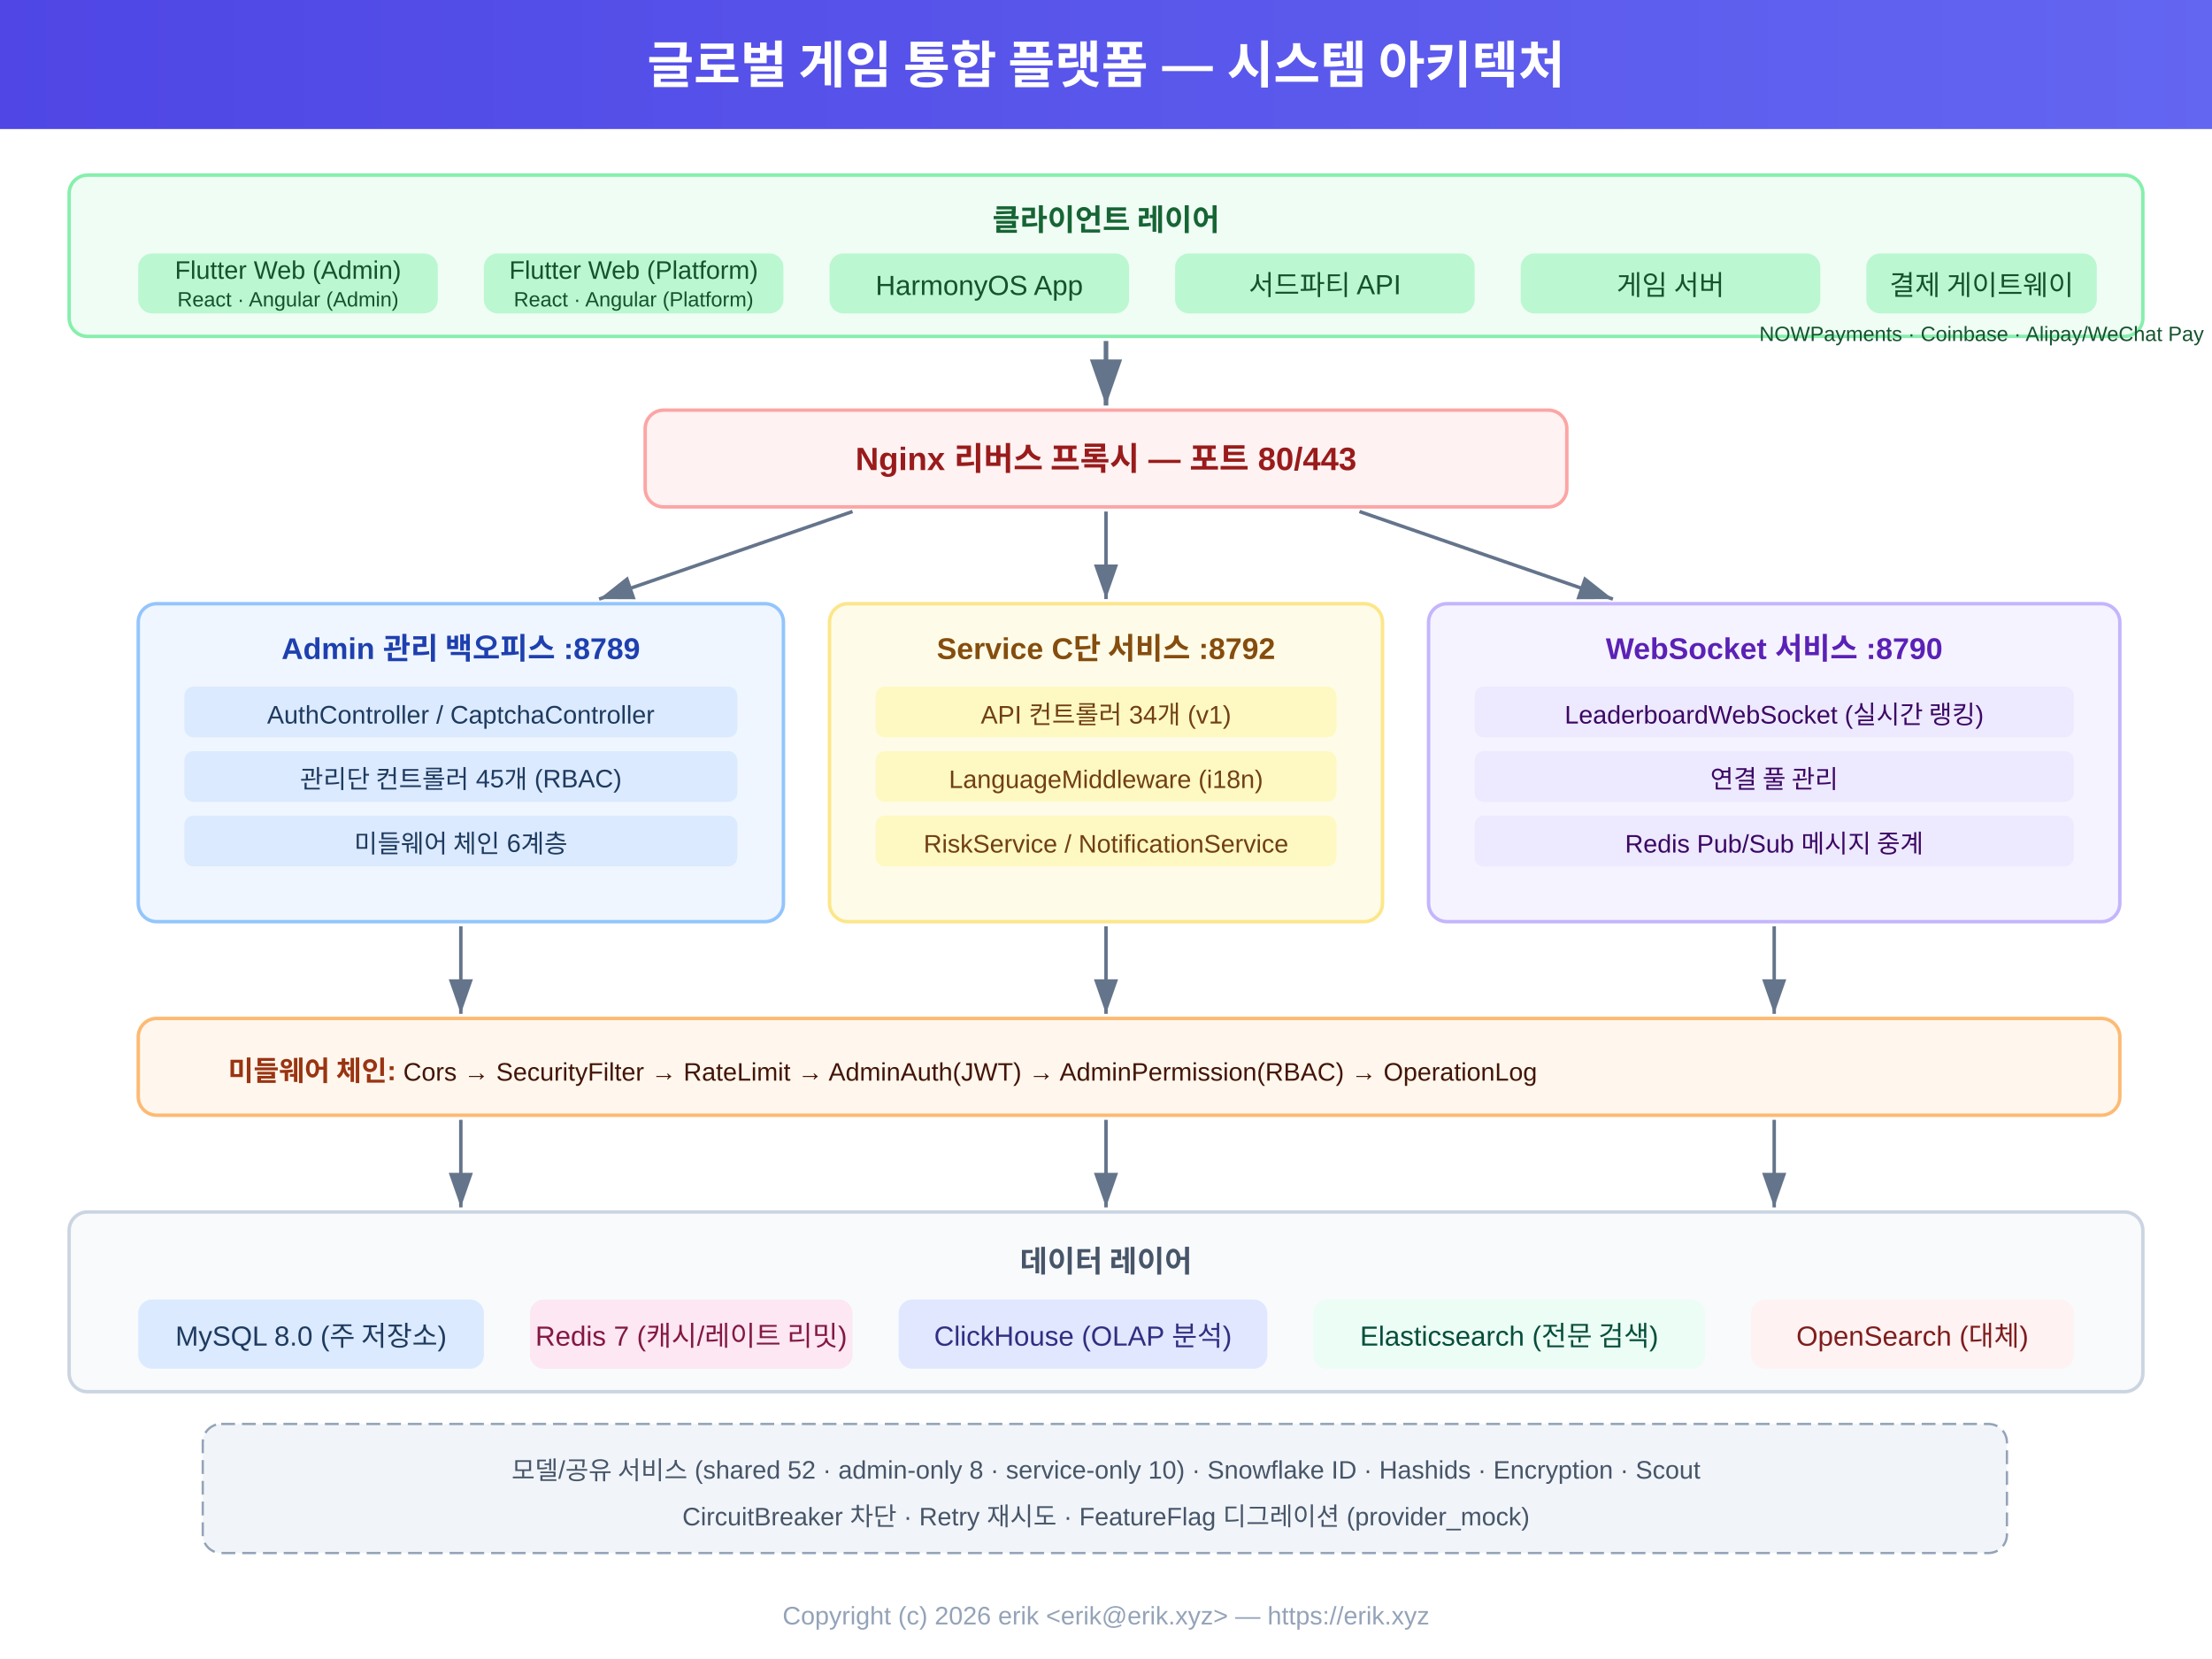
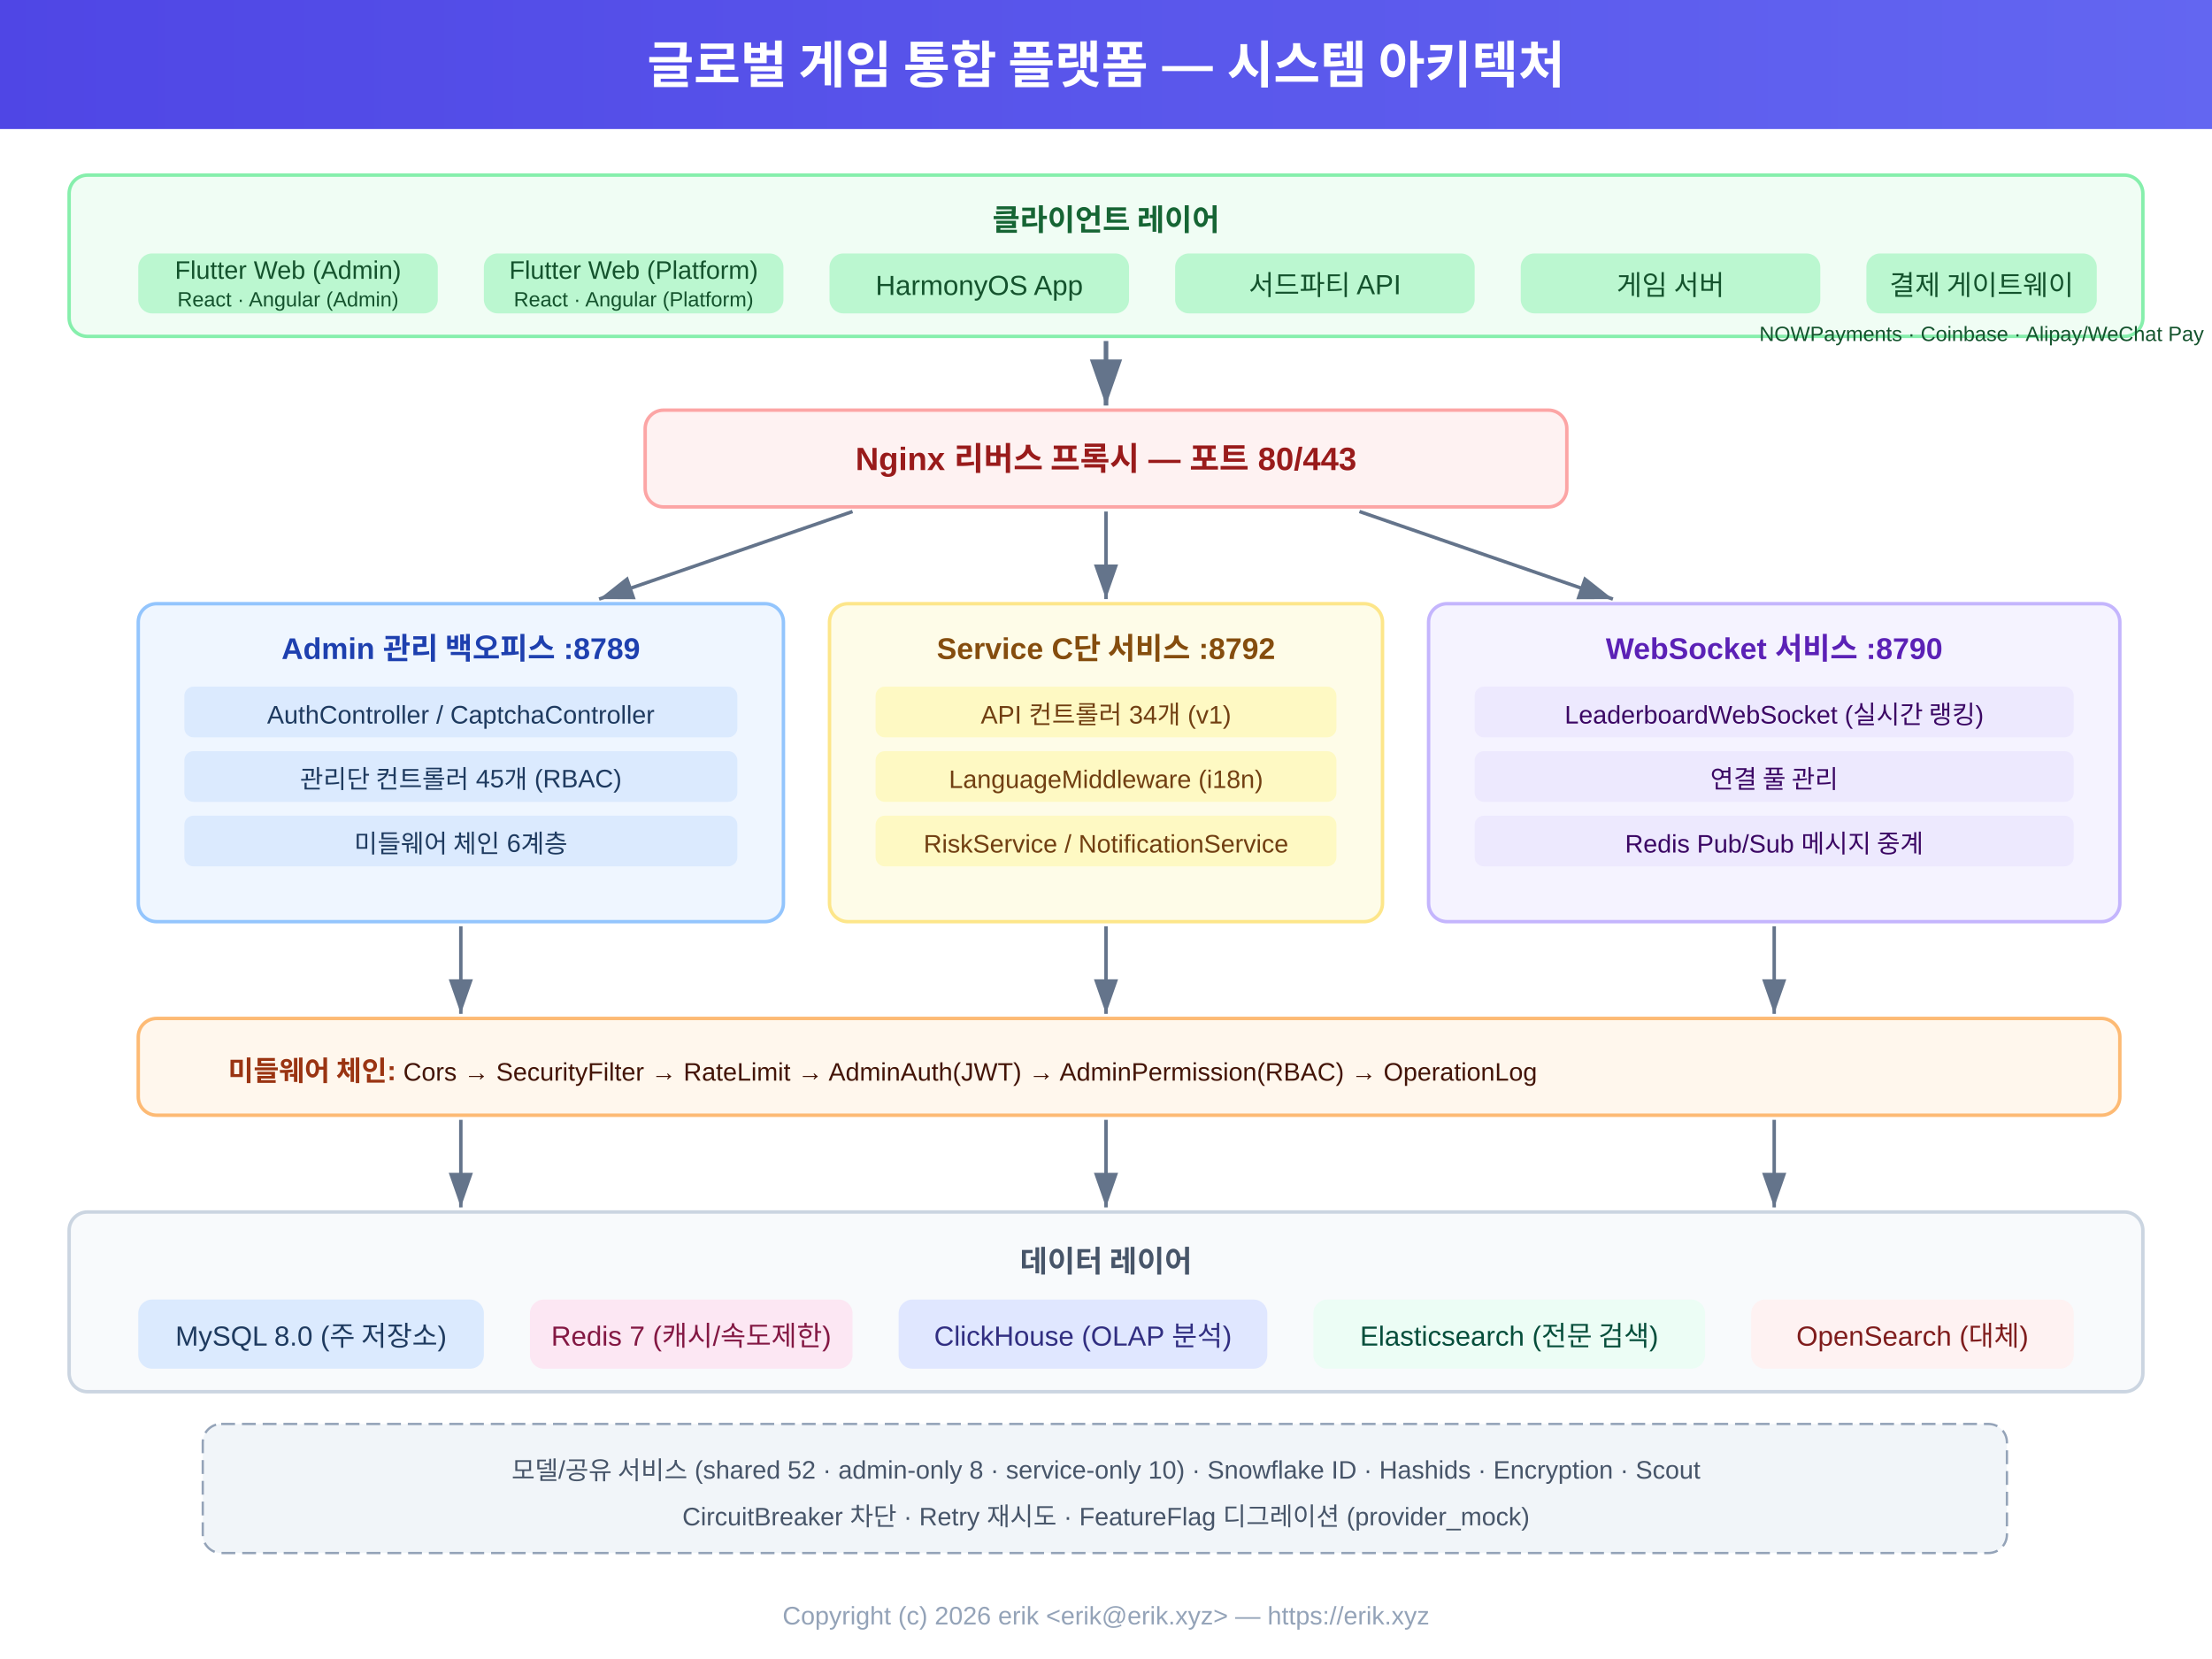
<svg xmlns="http://www.w3.org/2000/svg" viewBox="0 0 960 720" font-family="Arial, 'Noto Sans SC', 'Noto Sans KR', sans-serif">
  <defs>
    <marker id="arrow" markerWidth="10" markerHeight="7" refX="10" refY="3.5" orient="auto">
      <polygon points="0 0, 10 3.5, 0 7" fill="#64748b" />
    </marker>
    <linearGradient id="hdr" x1="0" y1="0" x2="1" y2="0">
      <stop offset="0%" stop-color="#4f46e5" />
      <stop offset="100%" stop-color="#6366f1" />
    </linearGradient>
  </defs>
  <rect width="960" height="720" fill="#ffffff" />
  <rect x="0" y="0" width="960" height="56" fill="url(#hdr)" />
  <text x="480" y="36" text-anchor="middle" fill="#fff" font-size="22" font-weight="bold">글로벌 게임 통합 플랫폼 — 시스템 아키텍처</text>
  <rect x="30" y="76" width="900" height="70" rx="8" fill="#f0fdf4" stroke="#86efac" stroke-width="1.5" />
  <text x="480" y="100" text-anchor="middle" fill="#166534" font-size="13" font-weight="bold">클라이언트 레이어</text>
  <rect x="60" y="110" width="130" height="26" rx="6" fill="#bbf7d0" />
  <text x="125" y="121" text-anchor="middle" fill="#14532d" font-size="11">Flutter Web (Admin)</text>
  <text x="125" y="133" text-anchor="middle" fill="#14532d" font-size="9">React · Angular (Admin)</text>
  <rect x="210" y="110" width="130" height="26" rx="6" fill="#bbf7d0" />
  <text x="275" y="121" text-anchor="middle" fill="#14532d" font-size="11">Flutter Web (Platform)</text>
  <text x="275" y="133" text-anchor="middle" fill="#14532d" font-size="9">React · Angular (Platform)</text>
  <rect x="360" y="110" width="130" height="26" rx="6" fill="#bbf7d0" />
  <text x="425" y="128" text-anchor="middle" fill="#14532d" font-size="12">HarmonyOS App</text>
  <rect x="510" y="110" width="130" height="26" rx="6" fill="#bbf7d0" />
  <text x="575" y="128" text-anchor="middle" fill="#14532d" font-size="12">서드파티 API</text>
  <rect x="660" y="110" width="130" height="26" rx="6" fill="#bbf7d0" />
  <text x="725" y="128" text-anchor="middle" fill="#14532d" font-size="12">게임 서버</text>
  <rect x="810" y="110" width="100" height="26" rx="6" fill="#bbf7d0" />
  <text x="860" y="128" text-anchor="middle" fill="#14532d" font-size="12">결제 게이트웨이</text>
  <text x="860" y="148" text-anchor="middle" fill="#14532d" font-size="9">NOWPayments · Coinbase · Alipay/WeChat Pay</text>
  <line x1="480" y1="148" x2="480" y2="176" stroke="#64748b" stroke-width="2" marker-end="url(#arrow)" />
  <rect x="280" y="178" width="400" height="42" rx="8" fill="#fef2f2" stroke="#fca5a5" stroke-width="1.5" />
  <text x="480" y="204" text-anchor="middle" fill="#991b1b" font-size="14" font-weight="bold">Nginx 리버스 프록시 — 포트 80/443</text>
  <line x1="370" y1="222" x2="260" y2="260" stroke="#64748b" stroke-width="1.5" marker-end="url(#arrow)" />
  <line x1="480" y1="222" x2="480" y2="260" stroke="#64748b" stroke-width="1.5" marker-end="url(#arrow)" />
  <line x1="590" y1="222" x2="700" y2="260" stroke="#64748b" stroke-width="1.5" marker-end="url(#arrow)" />
  <rect x="60" y="262" width="280" height="138" rx="8" fill="#eff6ff" stroke="#93c5fd" stroke-width="1.5" />
  <text x="200" y="286" text-anchor="middle" fill="#1e40af" font-size="13" font-weight="bold">Admin 관리 백오피스 :8789</text>
  <rect x="80" y="298" width="240" height="22" rx="4" fill="#dbeafe" />
  <text x="200" y="314" text-anchor="middle" fill="#1e3a5f" font-size="11">AuthController / CaptchaController</text>
  <rect x="80" y="326" width="240" height="22" rx="4" fill="#dbeafe" />
  <text x="200" y="342" text-anchor="middle" fill="#1e3a5f" font-size="11">관리단 컨트롤러 45개 (RBAC)</text>
  <rect x="80" y="354" width="240" height="22" rx="4" fill="#dbeafe" />
  <text x="200" y="370" text-anchor="middle" fill="#1e3a5f" font-size="11">미들웨어 체인 6계층</text>
  <rect x="360" y="262" width="240" height="138" rx="8" fill="#fefce8" stroke="#fde68a" stroke-width="1.5" />
  <text x="480" y="286" text-anchor="middle" fill="#854d0e" font-size="13" font-weight="bold">Service C단 서비스 :8792</text>
  <rect x="380" y="298" width="200" height="22" rx="4" fill="#fef9c3" />
  <text x="480" y="314" text-anchor="middle" fill="#713f12" font-size="11">API 컨트롤러 34개 (v1)</text>
  <rect x="380" y="326" width="200" height="22" rx="4" fill="#fef9c3" />
  <text x="480" y="342" text-anchor="middle" fill="#713f12" font-size="11">LanguageMiddleware (i18n)</text>
  <rect x="380" y="354" width="200" height="22" rx="4" fill="#fef9c3" />
  <text x="480" y="370" text-anchor="middle" fill="#713f12" font-size="11">RiskService / NotificationService</text>
  <rect x="620" y="262" width="300" height="138" rx="8" fill="#f5f3ff" stroke="#c4b5fd" stroke-width="1.5" />
  <text x="770" y="286" text-anchor="middle" fill="#5b21b6" font-size="13" font-weight="bold">WebSocket 서비스 :8790</text>
  <rect x="640" y="298" width="260" height="22" rx="4" fill="#ede9fe" />
  <text x="770" y="314" text-anchor="middle" fill="#3b0764" font-size="11">LeaderboardWebSocket (실시간 랭킹)</text>
  <rect x="640" y="326" width="260" height="22" rx="4" fill="#ede9fe" />
  <text x="770" y="342" text-anchor="middle" fill="#3b0764" font-size="11">연결 풀 관리</text>
  <rect x="640" y="354" width="260" height="22" rx="4" fill="#ede9fe" />
  <text x="770" y="370" text-anchor="middle" fill="#3b0764" font-size="11">Redis Pub/Sub 메시지 중계</text>
  <line x1="200" y1="402" x2="200" y2="440" stroke="#64748b" stroke-width="1.5" marker-end="url(#arrow)" />
  <line x1="480" y1="402" x2="480" y2="440" stroke="#64748b" stroke-width="1.5" marker-end="url(#arrow)" />
  <line x1="770" y1="402" x2="770" y2="440" stroke="#64748b" stroke-width="1.5" marker-end="url(#arrow)" />
  <rect x="60" y="442" width="860" height="42" rx="8" fill="#fff7ed" stroke="#fdba74" stroke-width="1.5" />
  <text x="99" y="469" fill="#9a3412" font-size="12" font-weight="bold">미들웨어 체인:</text>
  <text x="175" y="469" fill="#431407" font-size="11">Cors → SecurityFilter → RateLimit → AdminAuth(JWT) → AdminPermission(RBAC) → OperationLog</text>
  <line x1="200" y1="486" x2="200" y2="524" stroke="#64748b" stroke-width="1.5" marker-end="url(#arrow)" />
  <line x1="480" y1="486" x2="480" y2="524" stroke="#64748b" stroke-width="1.5" marker-end="url(#arrow)" />
  <line x1="770" y1="486" x2="770" y2="524" stroke="#64748b" stroke-width="1.5" marker-end="url(#arrow)" />
  <rect x="30" y="526" width="900" height="78" rx="8" fill="#f8fafc" stroke="#cbd5e1" stroke-width="1.5" />
  <text x="480" y="552" text-anchor="middle" fill="#475569" font-size="13" font-weight="bold">데이터 레이어</text>
  <rect x="60" y="564" width="150" height="30" rx="6" fill="#dbeafe" />
  <text x="135" y="584" text-anchor="middle" fill="#1e3a5f" font-size="12">MySQL 8.0 (주 저장소)</text>
  <rect x="230" y="564" width="140" height="30" rx="6" fill="#fce7f3" />
-   <text x="300" y="584" text-anchor="middle" fill="#831843" font-size="12">Redis 7 (캐시/레이트 리밋)</text>
+   <text x="300" y="584" text-anchor="middle" fill="#831843" font-size="12">Redis 7 (캐시/속도제한)</text>
  <rect x="390" y="564" width="160" height="30" rx="6" fill="#e0e7ff" />
  <text x="470" y="584" text-anchor="middle" fill="#312e81" font-size="12">ClickHouse (OLAP 분석)</text>
  <rect x="570" y="564" width="170" height="30" rx="6" fill="#ecfdf5" />
  <text x="655" y="584" text-anchor="middle" fill="#064e3b" font-size="12">Elasticsearch (전문 검색)</text>
  <rect x="760" y="564" width="140" height="30" rx="6" fill="#fef2f2" />
  <text x="830" y="584" text-anchor="middle" fill="#7f1d1d" font-size="12">OpenSearch (대체)</text>
  <rect x="88" y="618" width="783" height="56" rx="8" fill="#f1f5f9" stroke="#94a3b8" stroke-width="1" stroke-dasharray="6,3" />
  <text x="480" y="642" text-anchor="middle" fill="#475569" font-size="11">모델/공유 서비스 (shared 52 · admin-only 8 · service-only 10) · Snowflake ID · Hashids · Encryption · Scout</text>
  <text x="480" y="662" text-anchor="middle" fill="#475569" font-size="11">CircuitBreaker 차단 · Retry 재시도 · FeatureFlag 디그레이션 (provider_mock)</text>
  <text x="480" y="705" text-anchor="middle" fill="#94a3b8" font-size="11">Copyright (c) 2026 erik &lt;erik@erik.xyz&gt; — https://erik.xyz</text>
</svg>
